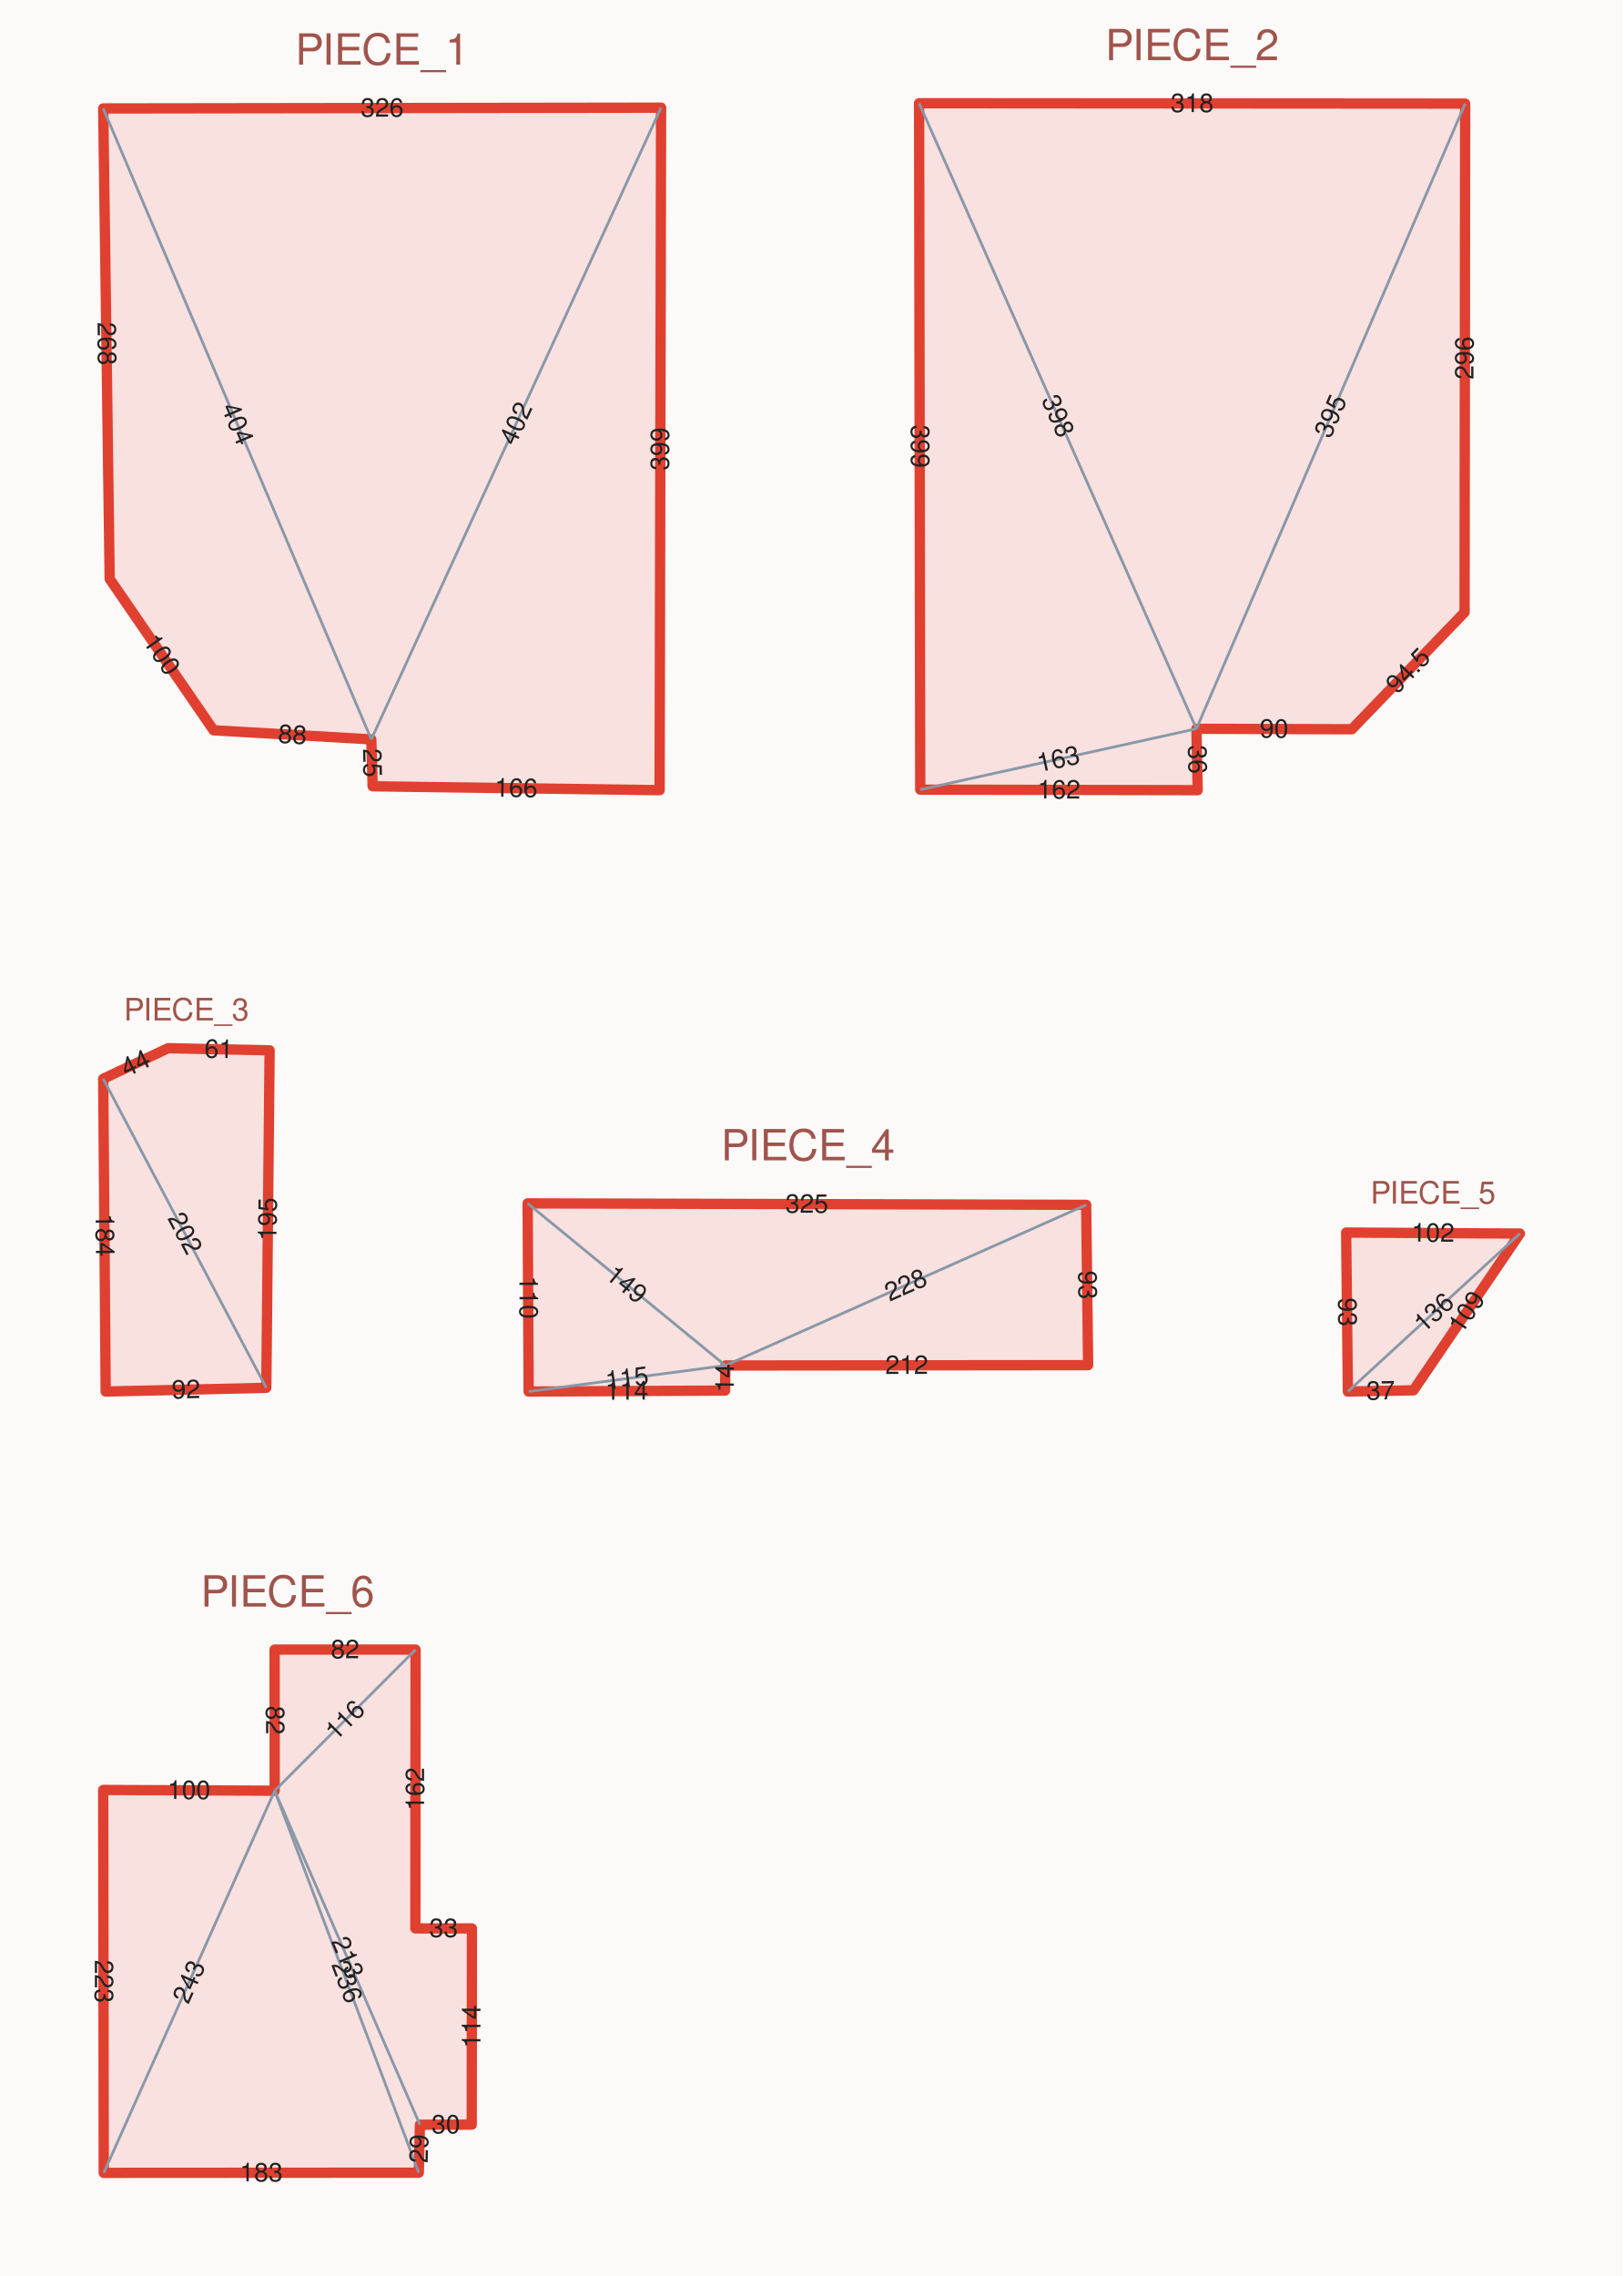
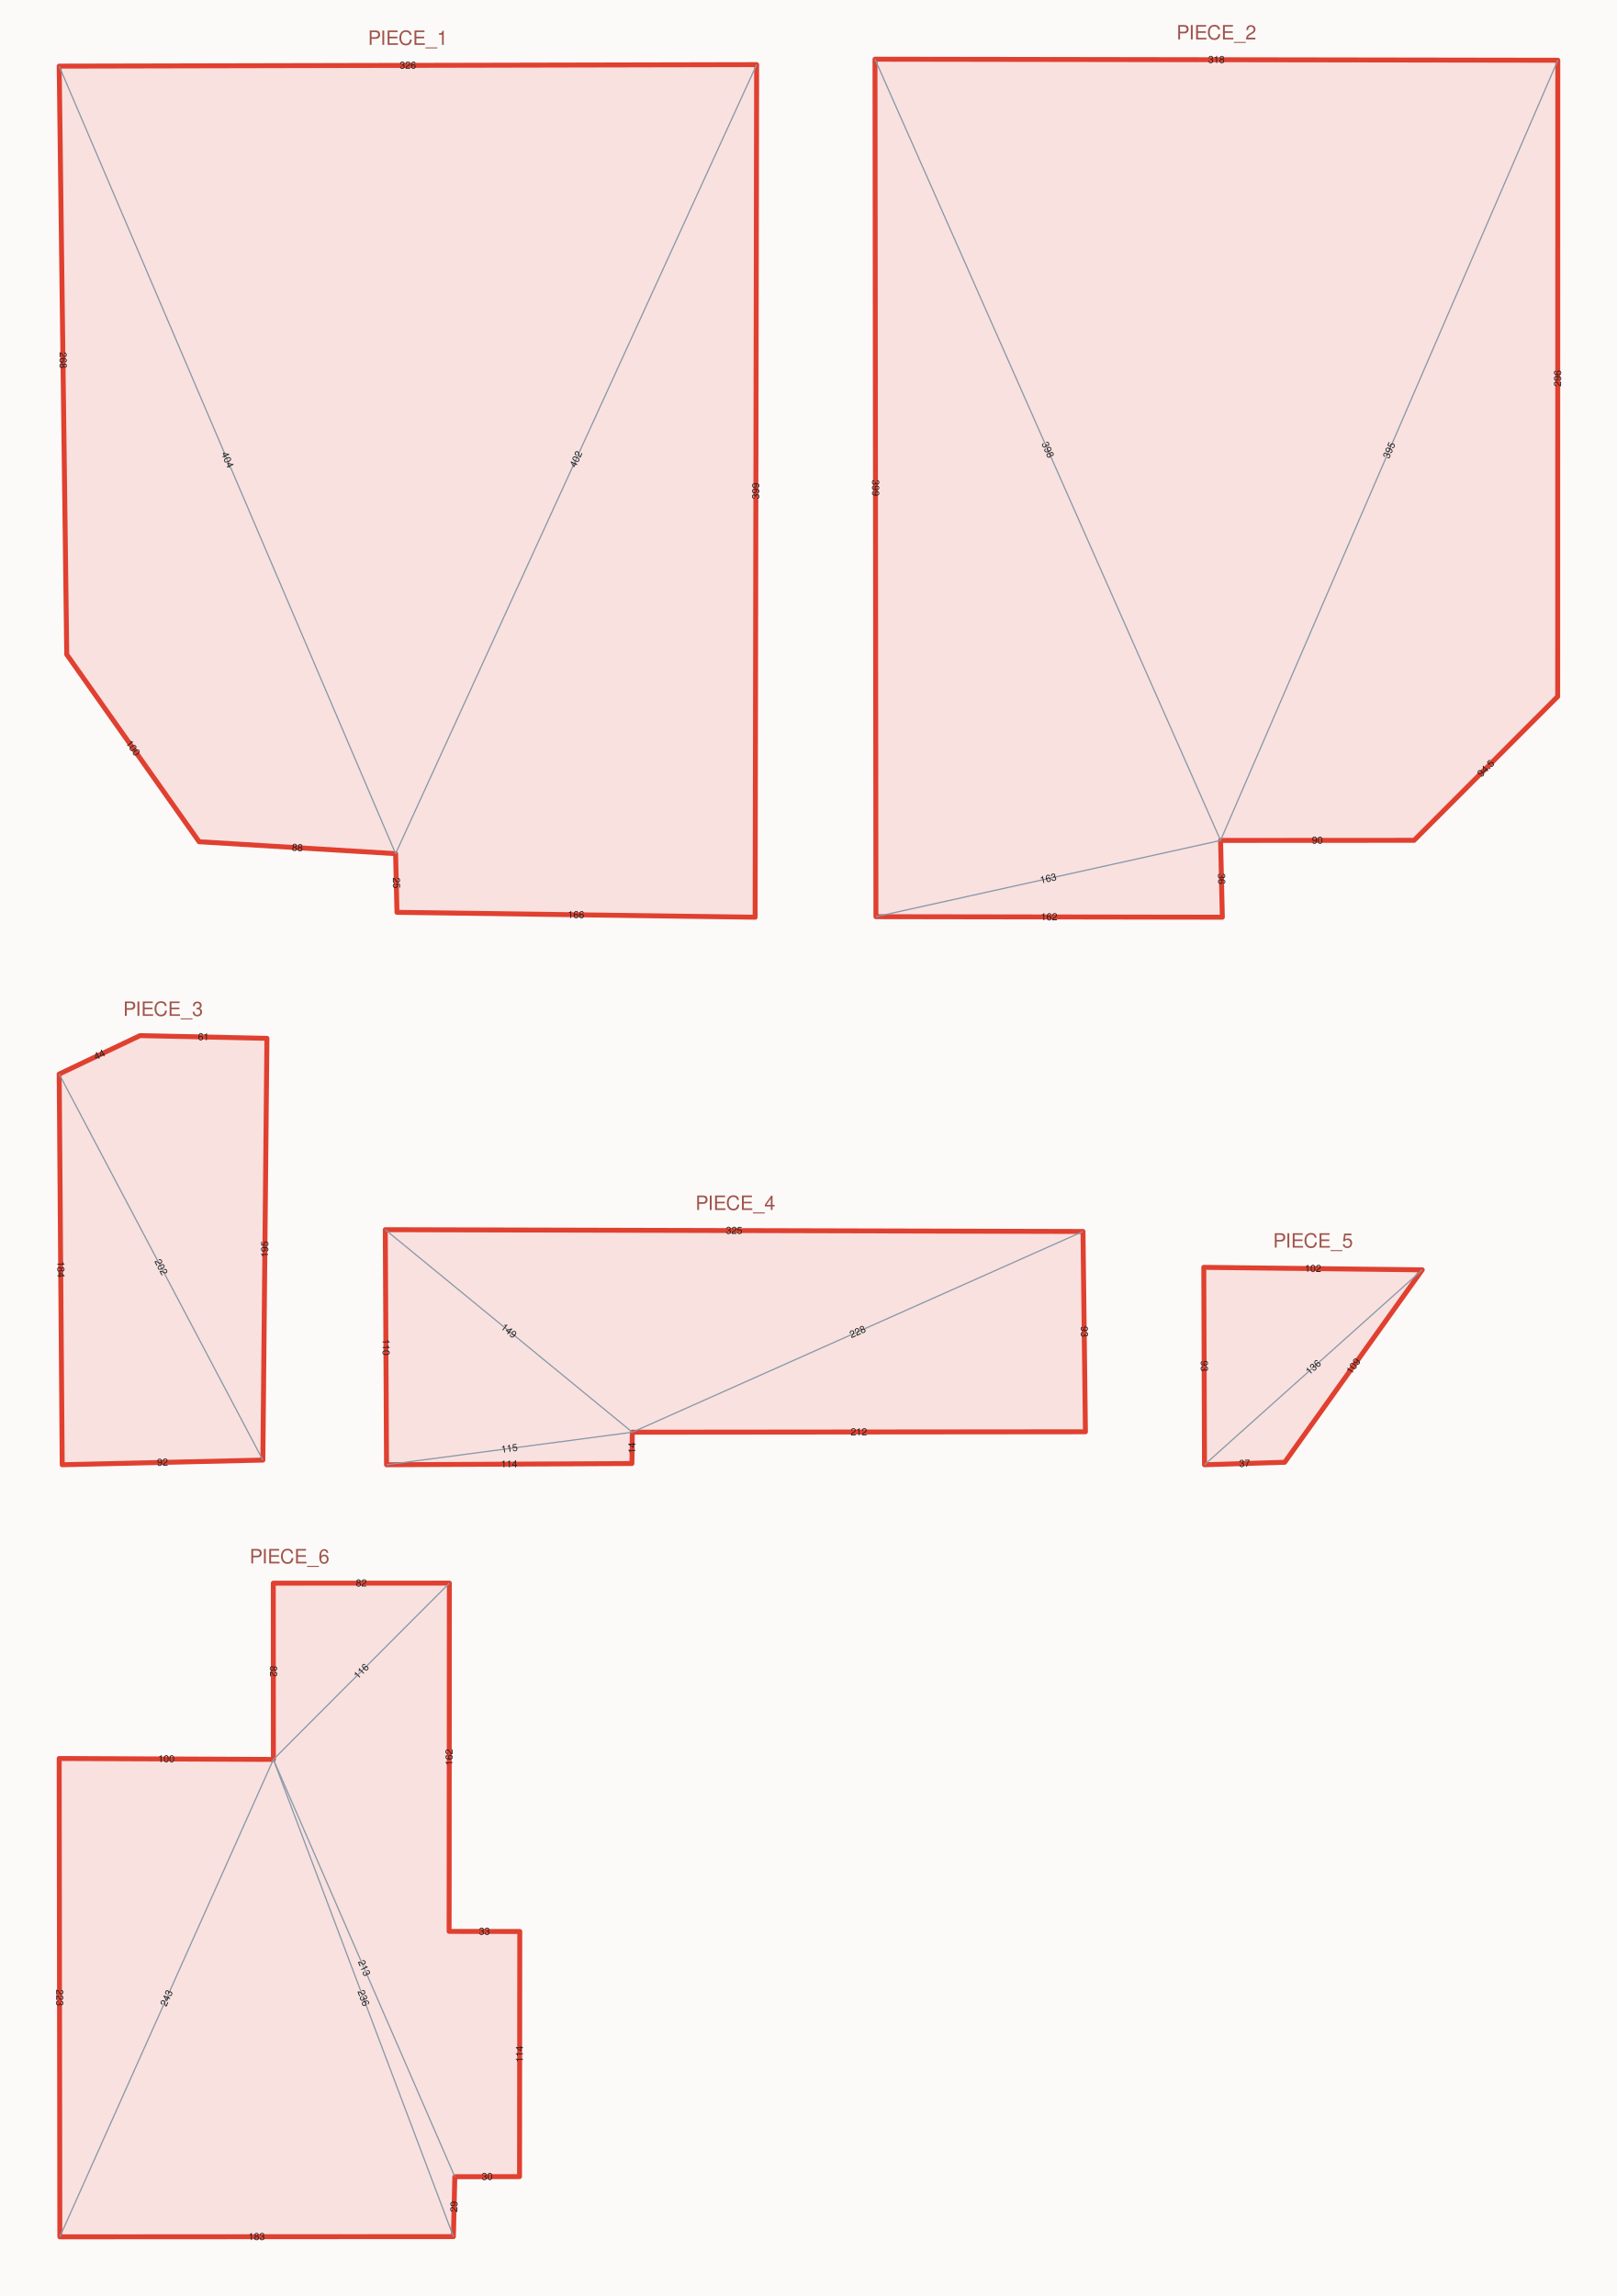
- <svg xmlns="http://www.w3.org/2000/svg" viewBox="0 0 943.6 1323.0" width="1100" font-family="Helvetica,Arial,sans-serif">
-   <rect width="943.6" height="1323.0" fill="#fbfaf8" />
-   <polygon points="60.00,63.03 384.31,62.58 383.46,459.31 216.63,457.05 215.85,429.79 124.15,424.50 63.76,336.51" fill="#e8434322" stroke="#e04030" stroke-width="6" stroke-linejoin="round" />
-   <line x1="60.00" y1="63.03" x2="215.85" y2="429.79" stroke="#8898a8" stroke-width="1.6" />
-   <line x1="384.31" y1="62.58" x2="215.85" y2="429.79" stroke="#8898a8" stroke-width="1.6" />
-   <text x="222.16" y="62.80" font-size="15" fill="#222" text-anchor="middle" dominant-baseline="middle" transform="rotate(-0.1 222.16 62.80)">326</text>
-   <text x="383.89" y="260.94" font-size="15" fill="#222" text-anchor="middle" dominant-baseline="middle" transform="rotate(-89.9 383.89 260.94)">399</text>
-   <text x="300.04" y="458.18" font-size="15" fill="#222" text-anchor="middle" dominant-baseline="middle" transform="rotate(0.8 300.04 458.18)">166</text>
-   <text x="216.24" y="443.42" font-size="15" fill="#222" text-anchor="middle" dominant-baseline="middle" transform="rotate(88.4 216.24 443.42)">25</text>
-   <text x="170.00" y="427.14" font-size="15" fill="#222" text-anchor="middle" dominant-baseline="middle" transform="rotate(3.3 170.00 427.14)">88</text>
-   <text x="93.96" y="380.51" font-size="15" fill="#222" text-anchor="middle" dominant-baseline="middle" transform="rotate(55.5 93.96 380.51)">100</text>
-   <text x="61.88" y="199.77" font-size="15" fill="#222" text-anchor="middle" dominant-baseline="middle" transform="rotate(89.2 61.88 199.77)">268</text>
-   <text x="137.92" y="246.41" font-size="15" fill="#222" text-anchor="middle" dominant-baseline="middle" transform="rotate(67.0 137.92 246.41)">404</text>
-   <text x="300.08" y="246.18" font-size="15" fill="#222" text-anchor="middle" dominant-baseline="middle" transform="rotate(-65.4 300.08 246.18)">402</text>
-   <text x="222.16" y="37.58" font-size="25" fill="#8a2a20" text-anchor="middle" opacity="0.8">PIECE_1</text>
-   <polygon points="534.31,60.00 851.75,60.22 851.41,355.93 785.87,423.91 695.53,423.62 696.26,459.31 534.97,459.00" fill="#e8434322" stroke="#e04030" stroke-width="6" stroke-linejoin="round" />
-   <line x1="534.31" y1="60.00" x2="695.53" y2="423.62" stroke="#8898a8" stroke-width="1.6" />
-   <line x1="851.75" y1="60.22" x2="695.53" y2="423.62" stroke="#8898a8" stroke-width="1.6" />
-   <line x1="695.53" y1="423.62" x2="534.97" y2="459.00" stroke="#8898a8" stroke-width="1.6" />
-   <text x="693.03" y="60.11" font-size="15" fill="#222" text-anchor="middle" dominant-baseline="middle" transform="rotate(0.0 693.03 60.11)">318</text>
-   <text x="851.58" y="208.07" font-size="15" fill="#222" text-anchor="middle" dominant-baseline="middle" transform="rotate(-89.9 851.58 208.07)">296</text>
-   <text x="818.64" y="389.92" font-size="15" fill="#222" text-anchor="middle" dominant-baseline="middle" transform="rotate(-46.1 818.64 389.92)">94.5</text>
-   <text x="740.70" y="423.77" font-size="15" fill="#222" text-anchor="middle" dominant-baseline="middle" transform="rotate(0.2 740.70 423.77)">90</text>
-   <text x="695.89" y="441.46" font-size="15" fill="#222" text-anchor="middle" dominant-baseline="middle" transform="rotate(88.8 695.89 441.46)">36</text>
-   <text x="615.62" y="459.15" font-size="15" fill="#222" text-anchor="middle" dominant-baseline="middle" transform="rotate(0.1 615.62 459.15)">162</text>
-   <text x="534.64" y="259.50" font-size="15" fill="#222" text-anchor="middle" dominant-baseline="middle" transform="rotate(89.9 534.64 259.50)">399</text>
-   <text x="614.92" y="241.81" font-size="15" fill="#222" text-anchor="middle" dominant-baseline="middle" transform="rotate(66.1 614.92 241.81)">398</text>
-   <text x="773.64" y="241.92" font-size="15" fill="#222" text-anchor="middle" dominant-baseline="middle" transform="rotate(-66.7 773.64 241.92)">395</text>
-   <text x="615.25" y="441.31" font-size="15" fill="#222" text-anchor="middle" dominant-baseline="middle" transform="rotate(-12.4 615.25 441.31)">163</text>
-   <text x="693.03" y="35.00" font-size="25" fill="#8a2a20" text-anchor="middle" opacity="0.8">PIECE_2</text>
-   <polygon points="60.00,627.07 97.69,609.31 156.74,610.54 154.81,806.72 61.43,808.88" fill="#e8434322" stroke="#e04030" stroke-width="6" stroke-linejoin="round" />
-   <line x1="60.00" y1="627.07" x2="154.81" y2="806.72" stroke="#8898a8" stroke-width="1.6" />
-   <text x="78.84" y="618.19" font-size="15" fill="#222" text-anchor="middle" dominant-baseline="middle" transform="rotate(-25.2 78.84 618.19)">44</text>
-   <text x="127.21" y="609.92" font-size="15" fill="#222" text-anchor="middle" dominant-baseline="middle" transform="rotate(1.2 127.21 609.92)">61</text>
-   <text x="155.78" y="708.63" font-size="15" fill="#222" text-anchor="middle" dominant-baseline="middle" transform="rotate(-89.4 155.78 708.63)">195</text>
-   <text x="108.12" y="807.80" font-size="15" fill="#222" text-anchor="middle" dominant-baseline="middle" transform="rotate(-1.3 108.12 807.80)">92</text>
-   <text x="60.71" y="717.98" font-size="15" fill="#222" text-anchor="middle" dominant-baseline="middle" transform="rotate(89.6 60.71 717.98)">184</text>
-   <text x="107.41" y="716.90" font-size="15" fill="#222" text-anchor="middle" dominant-baseline="middle" transform="rotate(62.2 107.41 716.90)">202</text>
-   <text x="108.37" y="593.18" font-size="18" fill="#8a2a20" text-anchor="middle" opacity="0.8">PIECE_3</text>
-   <polygon points="306.74,699.50 631.43,700.35 632.57,793.54 421.70,793.74 421.51,808.31 307.32,808.88" fill="#e8434322" stroke="#e04030" stroke-width="6" stroke-linejoin="round" />
-   <line x1="631.43" y1="700.35" x2="421.70" y2="793.74" stroke="#8898a8" stroke-width="1.6" />
-   <line x1="306.74" y1="699.50" x2="421.70" y2="793.74" stroke="#8898a8" stroke-width="1.6" />
-   <line x1="421.70" y1="793.74" x2="307.32" y2="808.88" stroke="#8898a8" stroke-width="1.6" />
-   <text x="469.08" y="699.92" font-size="15" fill="#222" text-anchor="middle" dominant-baseline="middle" transform="rotate(0.1 469.08 699.92)">325</text>
-   <text x="632.00" y="746.94" font-size="15" fill="#222" text-anchor="middle" dominant-baseline="middle" transform="rotate(89.3 632.00 746.94)">93</text>
-   <text x="527.13" y="793.64" font-size="15" fill="#222" text-anchor="middle" dominant-baseline="middle" transform="rotate(-0.1 527.13 793.64)">212</text>
-   <text x="421.61" y="801.02" font-size="15" fill="#222" text-anchor="middle" dominant-baseline="middle" transform="rotate(-89.3 421.61 801.02)">14</text>
-   <text x="364.42" y="808.59" font-size="15" fill="#222" text-anchor="middle" dominant-baseline="middle" transform="rotate(-0.3 364.42 808.59)">114</text>
-   <text x="307.03" y="754.19" font-size="15" fill="#222" text-anchor="middle" dominant-baseline="middle" transform="rotate(89.7 307.03 754.19)">110</text>
-   <text x="526.57" y="747.04" font-size="15" fill="#222" text-anchor="middle" dominant-baseline="middle" transform="rotate(-24.0 526.57 747.04)">228</text>
-   <text x="364.22" y="746.62" font-size="15" fill="#222" text-anchor="middle" dominant-baseline="middle" transform="rotate(39.3 364.22 746.62)">149</text>
-   <text x="364.51" y="801.31" font-size="15" fill="#222" text-anchor="middle" dominant-baseline="middle" transform="rotate(-7.5 364.51 801.31)">115</text>
-   <text x="469.65" y="674.50" font-size="25" fill="#8a2a20" text-anchor="middle" opacity="0.8">PIECE_4</text>
-   <polygon points="782.57,716.46 883.57,717.05 821.72,808.17 783.57,808.88" fill="#e8434322" stroke="#e04030" stroke-width="6" stroke-linejoin="round" />
-   <line x1="783.57" y1="808.88" x2="883.57" y2="717.05" stroke="#8898a8" stroke-width="1.6" />
-   <text x="833.07" y="716.75" font-size="15" fill="#222" text-anchor="middle" dominant-baseline="middle" transform="rotate(0.3 833.07 716.75)">102</text>
-   <text x="852.65" y="762.61" font-size="15" fill="#222" text-anchor="middle" dominant-baseline="middle" transform="rotate(-55.8 852.65 762.61)">109</text>
-   <text x="802.64" y="808.52" font-size="15" fill="#222" text-anchor="middle" dominant-baseline="middle" transform="rotate(-1.1 802.64 808.52)">37</text>
-   <text x="783.07" y="762.67" font-size="15" fill="#222" text-anchor="middle" dominant-baseline="middle" transform="rotate(89.4 783.07 762.67)">93</text>
-   <text x="833.57" y="762.96" font-size="15" fill="#222" text-anchor="middle" dominant-baseline="middle" transform="rotate(-42.6 833.57 762.96)">136</text>
-   <text x="833.07" y="699.63" font-size="18" fill="#8a2a20" text-anchor="middle" opacity="0.8">PIECE_5</text>
-   <polygon points="159.64,958.89 241.59,958.88 241.47,1120.93 274.35,1120.97 274.24,1235.02 244.12,1235.07 243.47,1262.94 60.31,1263.05 60.00,1040.48 159.69,1040.91" fill="#e8434322" stroke="#e04030" stroke-width="6" stroke-linejoin="round" />
-   <line x1="159.69" y1="1040.91" x2="241.59" y2="958.88" stroke="#8898a8" stroke-width="1.6" />
-   <line x1="159.69" y1="1040.91" x2="244.12" y2="1235.07" stroke="#8898a8" stroke-width="1.6" />
-   <line x1="159.69" y1="1040.91" x2="243.47" y2="1262.94" stroke="#8898a8" stroke-width="1.6" />
-   <line x1="159.69" y1="1040.91" x2="60.31" y2="1263.05" stroke="#8898a8" stroke-width="1.6" />
-   <text x="200.61" y="958.89" font-size="15" fill="#222" text-anchor="middle" dominant-baseline="middle" transform="rotate(-0.0 200.61 958.89)">82</text>
-   <text x="241.53" y="1039.90" font-size="15" fill="#222" text-anchor="middle" dominant-baseline="middle" transform="rotate(-90.0 241.53 1039.90)">162</text>
-   <text x="257.91" y="1120.95" font-size="15" fill="#222" text-anchor="middle" dominant-baseline="middle" transform="rotate(0.1 257.91 1120.95)">33</text>
-   <text x="274.29" y="1178.00" font-size="15" fill="#222" text-anchor="middle" dominant-baseline="middle" transform="rotate(-89.9 274.29 1178.00)">114</text>
-   <text x="259.18" y="1235.05" font-size="15" fill="#222" text-anchor="middle" dominant-baseline="middle" transform="rotate(-0.1 259.18 1235.05)">30</text>
-   <text x="243.80" y="1249.01" font-size="15" fill="#222" text-anchor="middle" dominant-baseline="middle" transform="rotate(-88.7 243.80 1249.01)">29</text>
-   <text x="151.89" y="1262.99" font-size="15" fill="#222" text-anchor="middle" dominant-baseline="middle" transform="rotate(-0.0 151.89 1262.99)">183</text>
-   <text x="60.15" y="1151.76" font-size="15" fill="#222" text-anchor="middle" dominant-baseline="middle" transform="rotate(89.9 60.15 1151.76)">223</text>
-   <text x="109.85" y="1040.69" font-size="15" fill="#222" text-anchor="middle" dominant-baseline="middle" transform="rotate(0.2 109.85 1040.69)">100</text>
-   <text x="159.67" y="999.90" font-size="15" fill="#222" text-anchor="middle" dominant-baseline="middle" transform="rotate(90.0 159.67 999.90)">82</text>
-   <text x="200.64" y="999.89" font-size="15" fill="#222" text-anchor="middle" dominant-baseline="middle" transform="rotate(-45.0 200.64 999.89)">116</text>
-   <text x="201.91" y="1137.99" font-size="15" fill="#222" text-anchor="middle" dominant-baseline="middle" transform="rotate(66.5 201.91 1137.99)">213</text>
-   <text x="201.58" y="1151.92" font-size="15" fill="#222" text-anchor="middle" dominant-baseline="middle" transform="rotate(69.3 201.58 1151.92)">236</text>
-   <text x="110.00" y="1151.98" font-size="15" fill="#222" text-anchor="middle" dominant-baseline="middle" transform="rotate(-65.9 110.00 1151.98)">243</text>
-   <text x="167.18" y="933.88" font-size="25" fill="#8a2a20" text-anchor="middle" opacity="0.8">PIECE_6</text>
+ <svg xmlns="http://www.w3.org/2000/svg" viewBox="0 0 752.5 1068.3" width="1100" font-family="Helvetica,Arial,sans-serif">
+   <rect width="752.5" height="1068.3" fill="#fbfaf8" />
+   <polygon points="27.54,30.77 352.12,30.07 351.42,426.77 184.74,424.49 184.10,397.20 92.67,391.65 31.06,304.52" fill="#e8434322" stroke="#e04030" stroke-width="2.3" stroke-linejoin="round" />
+   <line x1="27.54" y1="30.77" x2="184.10" y2="397.20" stroke="#8898a8" stroke-width="0.57" />
+   <line x1="352.12" y1="30.07" x2="184.10" y2="397.20" stroke="#8898a8" stroke-width="0.57" />
+   <text x="189.83" y="30.42" font-size="4.6" fill="#222" text-anchor="middle" dominant-baseline="middle" transform="rotate(-0.1 189.83 30.42)">326</text>
+   <text x="351.77" y="228.42" font-size="4.6" fill="#222" text-anchor="middle" dominant-baseline="middle" transform="rotate(-89.9 351.77 228.42)">399</text>
+   <text x="268.08" y="425.63" font-size="4.6" fill="#222" text-anchor="middle" dominant-baseline="middle" transform="rotate(0.8 268.08 425.63)">166</text>
+   <text x="184.42" y="410.85" font-size="4.6" fill="#222" text-anchor="middle" dominant-baseline="middle" transform="rotate(88.7 184.42 410.85)">25</text>
+   <text x="138.39" y="394.43" font-size="4.6" fill="#222" text-anchor="middle" dominant-baseline="middle" transform="rotate(3.5 138.39 394.43)">88</text>
+   <text x="61.87" y="348.08" font-size="4.6" fill="#222" text-anchor="middle" dominant-baseline="middle" transform="rotate(54.7 61.87 348.08)">100</text>
+   <text x="29.30" y="167.64" font-size="4.6" fill="#222" text-anchor="middle" dominant-baseline="middle" transform="rotate(89.3 29.30 167.64)">268</text>
+   <text x="105.82" y="213.99" font-size="4.6" fill="#222" text-anchor="middle" dominant-baseline="middle" transform="rotate(66.9 105.82 213.99)">404</text>
+   <text x="268.11" y="213.64" font-size="4.6" fill="#222" text-anchor="middle" dominant-baseline="middle" transform="rotate(-65.4 268.11 213.64)">402</text>
+   <text x="189.83" y="20.89" font-size="9.2" fill="#8a2a20" text-anchor="middle" opacity="0.8">PIECE_1</text>
+   <polygon points="407.20,27.54 724.96,28.03 724.91,324.08 658.08,390.99 568.03,391.04 568.84,426.77 407.64,426.52" fill="#e8434322" stroke="#e04030" stroke-width="2.3" stroke-linejoin="round" />
+   <line x1="407.20" y1="27.54" x2="568.03" y2="391.04" stroke="#8898a8" stroke-width="0.57" />
+   <line x1="724.96" y1="28.03" x2="568.03" y2="391.04" stroke="#8898a8" stroke-width="0.57" />
+   <line x1="568.03" y1="391.04" x2="407.64" y2="426.52" stroke="#8898a8" stroke-width="0.57" />
+   <text x="566.08" y="27.78" font-size="4.6" fill="#222" text-anchor="middle" dominant-baseline="middle" transform="rotate(0.1 566.08 27.78)">318</text>
+   <text x="724.94" y="176.05" font-size="4.6" fill="#222" text-anchor="middle" dominant-baseline="middle" transform="rotate(-90.0 724.94 176.05)">296</text>
+   <text x="691.50" y="357.53" font-size="4.6" fill="#222" text-anchor="middle" dominant-baseline="middle" transform="rotate(-45.0 691.50 357.53)">94.5</text>
+   <text x="613.06" y="391.01" font-size="4.6" fill="#222" text-anchor="middle" dominant-baseline="middle" transform="rotate(-0.0 613.06 391.01)">90</text>
+   <text x="568.44" y="408.91" font-size="4.6" fill="#222" text-anchor="middle" dominant-baseline="middle" transform="rotate(88.7 568.44 408.91)">36</text>
+   <text x="488.24" y="426.65" font-size="4.6" fill="#222" text-anchor="middle" dominant-baseline="middle" transform="rotate(0.1 488.24 426.65)">162</text>
+   <text x="407.42" y="227.03" font-size="4.6" fill="#222" text-anchor="middle" dominant-baseline="middle" transform="rotate(89.9 407.42 227.03)">399</text>
+   <text x="487.61" y="209.29" font-size="4.6" fill="#222" text-anchor="middle" dominant-baseline="middle" transform="rotate(66.1 487.61 209.29)">398</text>
+   <text x="646.50" y="209.53" font-size="4.6" fill="#222" text-anchor="middle" dominant-baseline="middle" transform="rotate(-66.6 646.50 209.53)">395</text>
+   <text x="487.84" y="408.78" font-size="4.6" fill="#222" text-anchor="middle" dominant-baseline="middle" transform="rotate(-12.5 487.84 408.78)">163</text>
+   <text x="566.08" y="18.36" font-size="9.2" fill="#8a2a20" text-anchor="middle" opacity="0.8">PIECE_2</text>
+   <polygon points="27.54,499.74 65.15,481.85 124.22,483.13 122.33,679.36 28.95,681.53" fill="#e8434322" stroke="#e04030" stroke-width="2.3" stroke-linejoin="round" />
+   <line x1="27.54" y1="499.74" x2="122.33" y2="679.36" stroke="#8898a8" stroke-width="0.57" />
+   <text x="46.34" y="490.80" font-size="4.6" fill="#222" text-anchor="middle" dominant-baseline="middle" transform="rotate(-25.4 46.34 490.80)">44</text>
+   <text x="94.68" y="482.49" font-size="4.6" fill="#222" text-anchor="middle" dominant-baseline="middle" transform="rotate(1.2 94.68 482.49)">61</text>
+   <text x="123.27" y="581.24" font-size="4.6" fill="#222" text-anchor="middle" dominant-baseline="middle" transform="rotate(-89.4 123.27 581.24)">195</text>
+   <text x="75.64" y="680.44" font-size="4.6" fill="#222" text-anchor="middle" dominant-baseline="middle" transform="rotate(-1.3 75.64 680.44)">92</text>
+   <text x="28.25" y="590.63" font-size="4.6" fill="#222" text-anchor="middle" dominant-baseline="middle" transform="rotate(89.6 28.25 590.63)">184</text>
+   <text x="74.93" y="589.55" font-size="4.6" fill="#222" text-anchor="middle" dominant-baseline="middle" transform="rotate(62.2 74.93 589.55)">202</text>
+   <text x="75.88" y="472.67" font-size="9.2" fill="#8a2a20" text-anchor="middle" opacity="0.8">PIECE_3</text>
+   <polygon points="179.30,572.15 504.00,572.99 505.13,666.19 294.27,666.39 294.08,680.96 179.88,681.53" fill="#e8434322" stroke="#e04030" stroke-width="2.3" stroke-linejoin="round" />
+   <line x1="504.00" y1="572.99" x2="294.27" y2="666.39" stroke="#8898a8" stroke-width="0.57" />
+   <line x1="179.30" y1="572.15" x2="294.27" y2="666.39" stroke="#8898a8" stroke-width="0.57" />
+   <line x1="294.27" y1="666.39" x2="179.88" y2="681.53" stroke="#8898a8" stroke-width="0.57" />
+   <text x="341.65" y="572.57" font-size="4.6" fill="#222" text-anchor="middle" dominant-baseline="middle" transform="rotate(0.1 341.65 572.57)">325</text>
+   <text x="504.56" y="619.59" font-size="4.6" fill="#222" text-anchor="middle" dominant-baseline="middle" transform="rotate(89.3 504.56 619.59)">93</text>
+   <text x="399.70" y="666.29" font-size="4.6" fill="#222" text-anchor="middle" dominant-baseline="middle" transform="rotate(-0.1 399.70 666.29)">212</text>
+   <text x="294.17" y="673.67" font-size="4.6" fill="#222" text-anchor="middle" dominant-baseline="middle" transform="rotate(-89.3 294.17 673.67)">14</text>
+   <text x="236.98" y="681.24" font-size="4.6" fill="#222" text-anchor="middle" dominant-baseline="middle" transform="rotate(-0.3 236.98 681.24)">114</text>
+   <text x="179.59" y="626.84" font-size="4.6" fill="#222" text-anchor="middle" dominant-baseline="middle" transform="rotate(89.7 179.59 626.84)">110</text>
+   <text x="399.13" y="619.69" font-size="4.6" fill="#222" text-anchor="middle" dominant-baseline="middle" transform="rotate(-24.0 399.13 619.69)">228</text>
+   <text x="236.79" y="619.27" font-size="4.6" fill="#222" text-anchor="middle" dominant-baseline="middle" transform="rotate(39.3 236.79 619.27)">149</text>
+   <text x="237.08" y="673.96" font-size="4.6" fill="#222" text-anchor="middle" dominant-baseline="middle" transform="rotate(-7.5 237.08 673.96)">115</text>
+   <text x="342.22" y="562.97" font-size="9.2" fill="#8a2a20" text-anchor="middle" opacity="0.8">PIECE_4</text>
+   <polygon points="560.21,589.68 661.88,590.84 597.86,680.38 560.54,681.53" fill="#e8434322" stroke="#e04030" stroke-width="2.3" stroke-linejoin="round" />
+   <line x1="560.54" y1="681.53" x2="661.88" y2="590.84" stroke="#8898a8" stroke-width="0.57" />
+   <text x="611.04" y="590.26" font-size="4.6" fill="#222" text-anchor="middle" dominant-baseline="middle" transform="rotate(0.7 611.04 590.26)">102</text>
+   <text x="629.87" y="635.61" font-size="4.6" fill="#222" text-anchor="middle" dominant-baseline="middle" transform="rotate(-54.4 629.87 635.61)">109</text>
+   <text x="579.20" y="680.95" font-size="4.6" fill="#222" text-anchor="middle" dominant-baseline="middle" transform="rotate(-1.8 579.20 680.95)">37</text>
+   <text x="560.38" y="635.60" font-size="4.6" fill="#222" text-anchor="middle" dominant-baseline="middle" transform="rotate(89.8 560.38 635.60)">93</text>
+   <text x="611.21" y="636.18" font-size="4.6" fill="#222" text-anchor="middle" dominant-baseline="middle" transform="rotate(-41.8 611.21 636.18)">136</text>
+   <text x="611.04" y="580.50" font-size="9.2" fill="#8a2a20" text-anchor="middle" opacity="0.8">PIECE_5</text>
+   <polygon points="127.18,736.62 209.13,736.61 209.01,898.65 241.89,898.70 241.78,1012.75 211.66,1012.80 211.01,1040.67 27.85,1040.77 27.54,818.20 127.23,818.64" fill="#e8434322" stroke="#e04030" stroke-width="2.3" stroke-linejoin="round" />
+   <line x1="127.23" y1="818.64" x2="209.13" y2="736.61" stroke="#8898a8" stroke-width="0.57" />
+   <line x1="127.23" y1="818.64" x2="211.66" y2="1012.80" stroke="#8898a8" stroke-width="0.57" />
+   <line x1="127.23" y1="818.64" x2="211.01" y2="1040.67" stroke="#8898a8" stroke-width="0.57" />
+   <line x1="127.23" y1="818.64" x2="27.85" y2="1040.77" stroke="#8898a8" stroke-width="0.57" />
+   <text x="168.15" y="736.61" font-size="4.6" fill="#222" text-anchor="middle" dominant-baseline="middle" transform="rotate(-0.0 168.15 736.61)">82</text>
+   <text x="209.07" y="817.63" font-size="4.6" fill="#222" text-anchor="middle" dominant-baseline="middle" transform="rotate(-90.0 209.07 817.63)">162</text>
+   <text x="225.45" y="898.68" font-size="4.6" fill="#222" text-anchor="middle" dominant-baseline="middle" transform="rotate(0.1 225.45 898.68)">33</text>
+   <text x="241.83" y="955.73" font-size="4.6" fill="#222" text-anchor="middle" dominant-baseline="middle" transform="rotate(-89.9 241.83 955.73)">114</text>
+   <text x="226.72" y="1012.77" font-size="4.6" fill="#222" text-anchor="middle" dominant-baseline="middle" transform="rotate(-0.1 226.72 1012.77)">30</text>
+   <text x="211.34" y="1026.73" font-size="4.6" fill="#222" text-anchor="middle" dominant-baseline="middle" transform="rotate(-88.7 211.34 1026.73)">29</text>
+   <text x="119.43" y="1040.72" font-size="4.6" fill="#222" text-anchor="middle" dominant-baseline="middle" transform="rotate(-0.0 119.43 1040.72)">183</text>
+   <text x="27.69" y="929.49" font-size="4.6" fill="#222" text-anchor="middle" dominant-baseline="middle" transform="rotate(89.9 27.69 929.49)">223</text>
+   <text x="77.39" y="818.42" font-size="4.6" fill="#222" text-anchor="middle" dominant-baseline="middle" transform="rotate(0.2 77.39 818.42)">100</text>
+   <text x="127.21" y="777.63" font-size="4.6" fill="#222" text-anchor="middle" dominant-baseline="middle" transform="rotate(90.0 127.21 777.63)">82</text>
+   <text x="168.18" y="777.62" font-size="4.6" fill="#222" text-anchor="middle" dominant-baseline="middle" transform="rotate(-45.0 168.18 777.62)">116</text>
+   <text x="169.45" y="915.72" font-size="4.6" fill="#222" text-anchor="middle" dominant-baseline="middle" transform="rotate(66.5 169.45 915.72)">213</text>
+   <text x="169.12" y="929.65" font-size="4.6" fill="#222" text-anchor="middle" dominant-baseline="middle" transform="rotate(69.3 169.12 929.65)">236</text>
+   <text x="77.54" y="929.71" font-size="4.6" fill="#222" text-anchor="middle" dominant-baseline="middle" transform="rotate(-65.9 77.54 929.71)">243</text>
+   <text x="134.72" y="727.43" font-size="9.2" fill="#8a2a20" text-anchor="middle" opacity="0.8">PIECE_6</text>
</svg>
